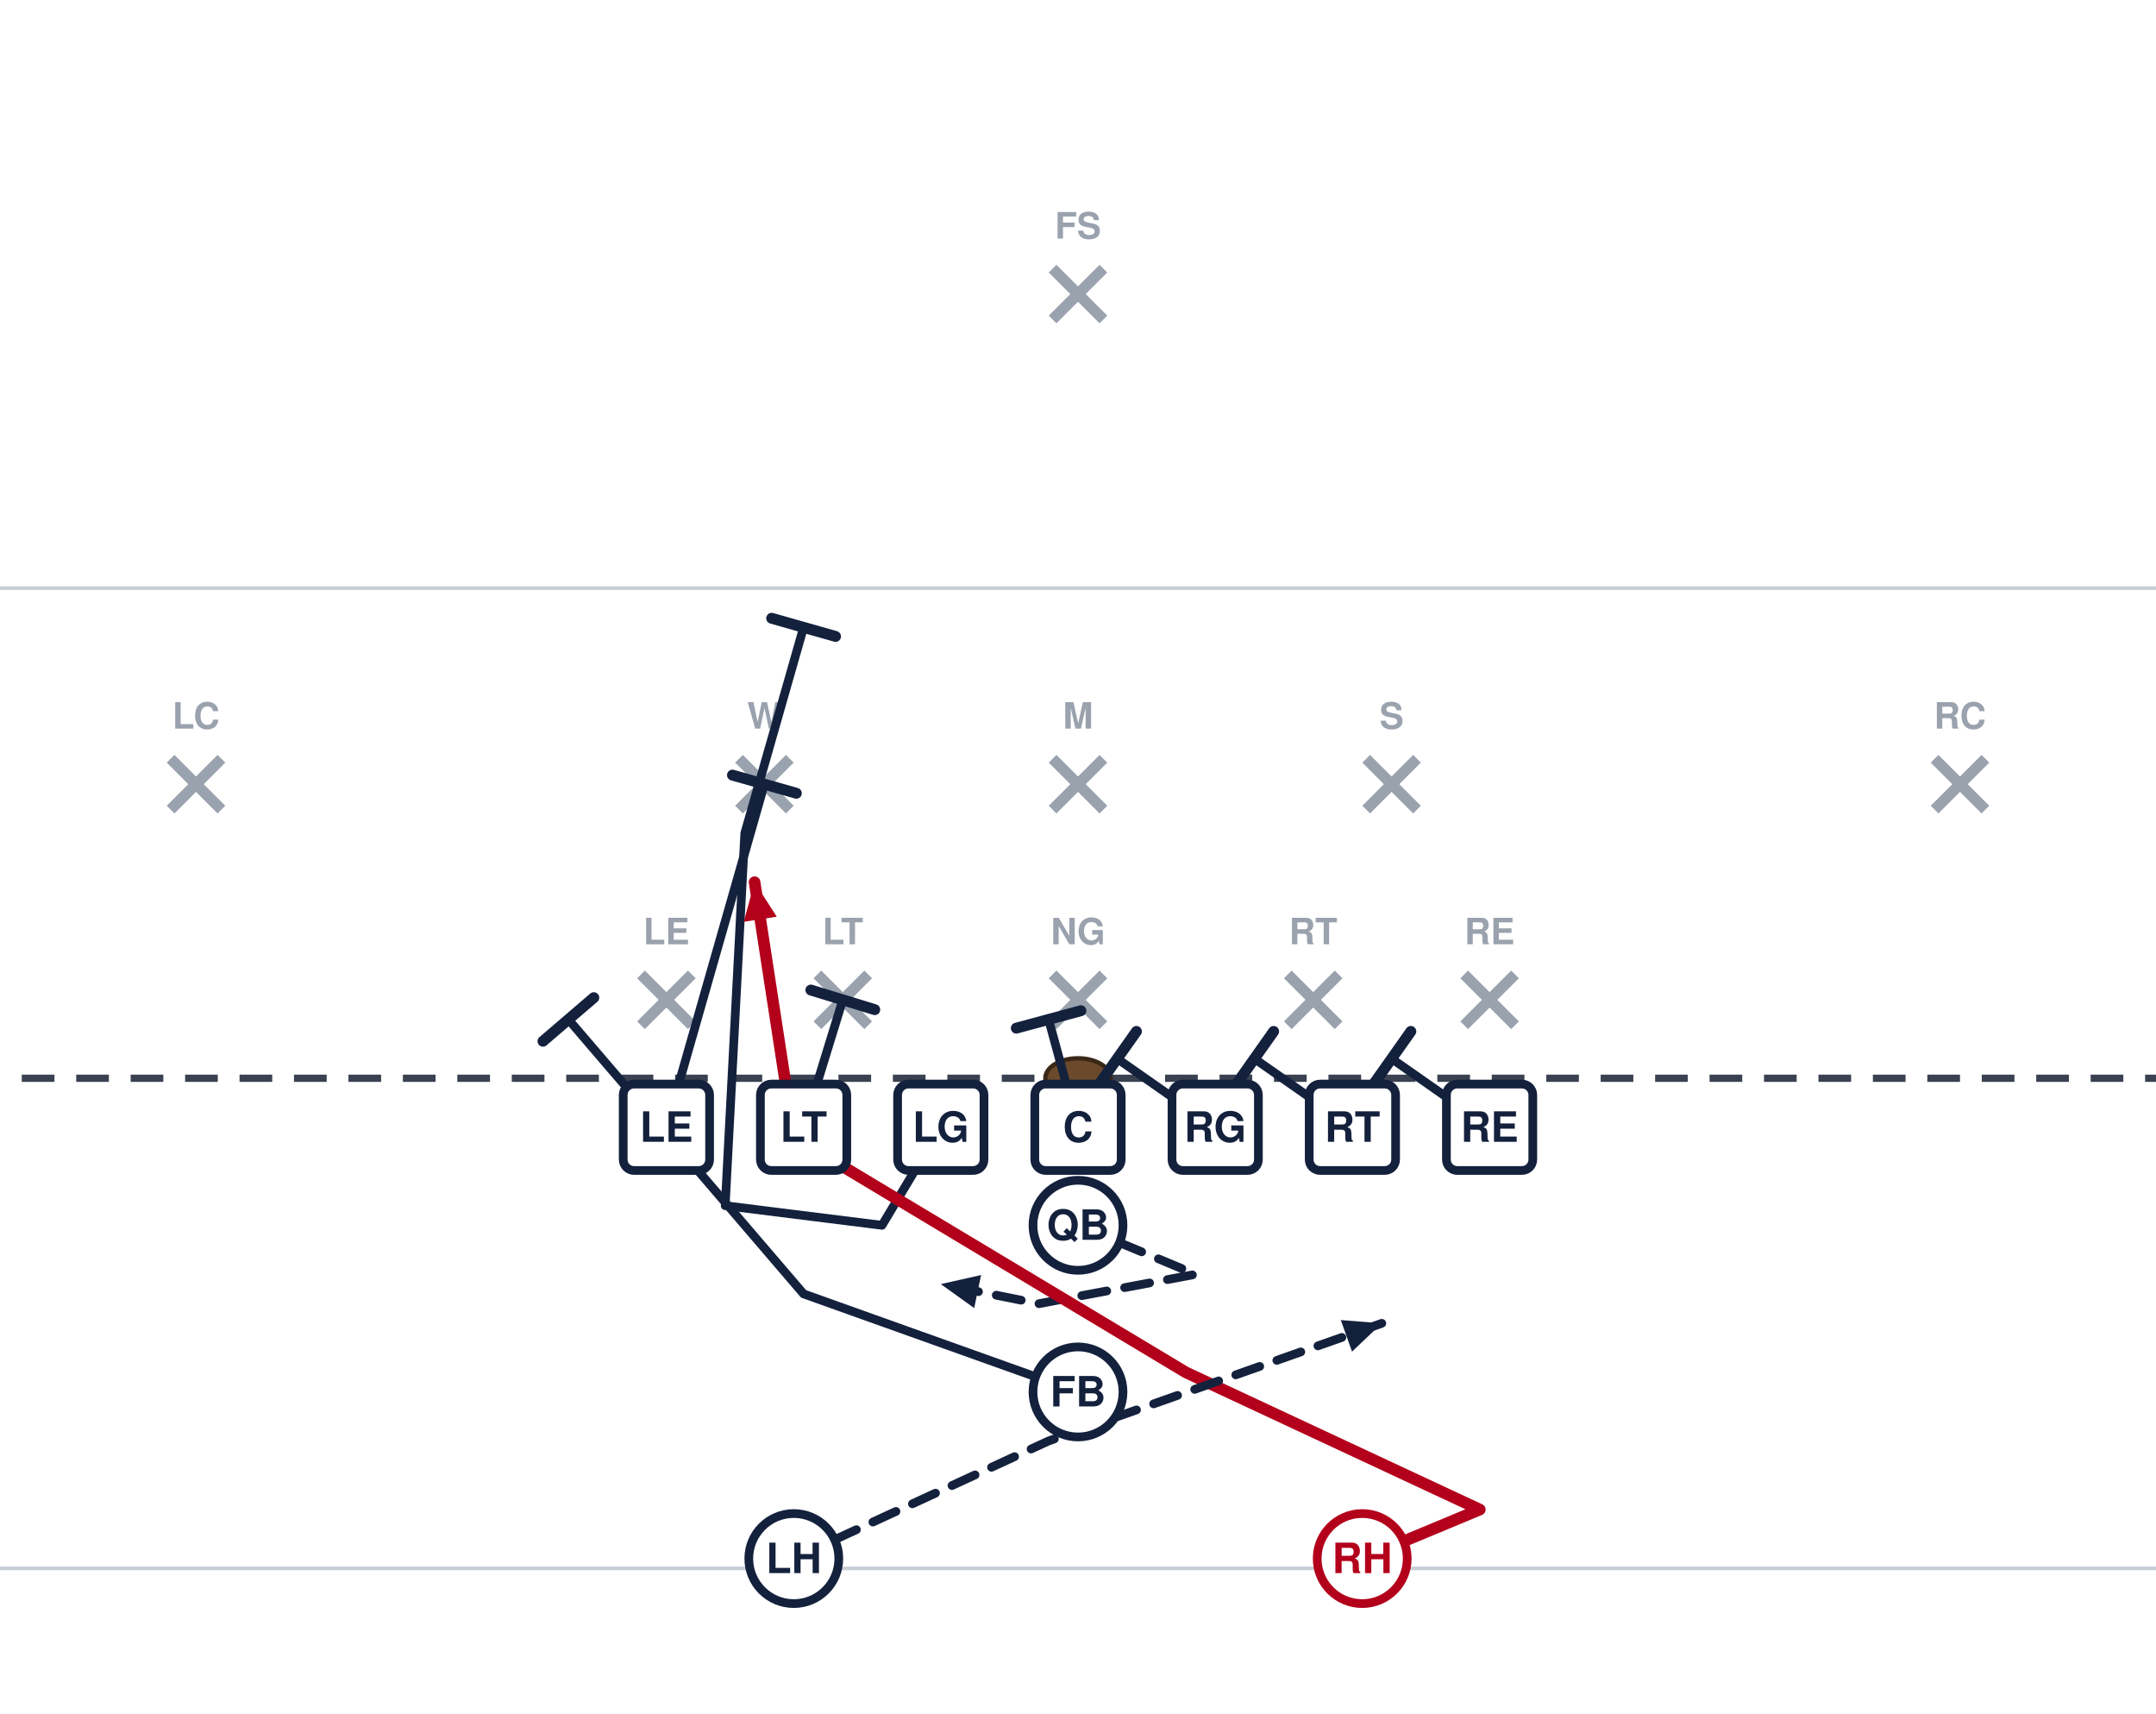
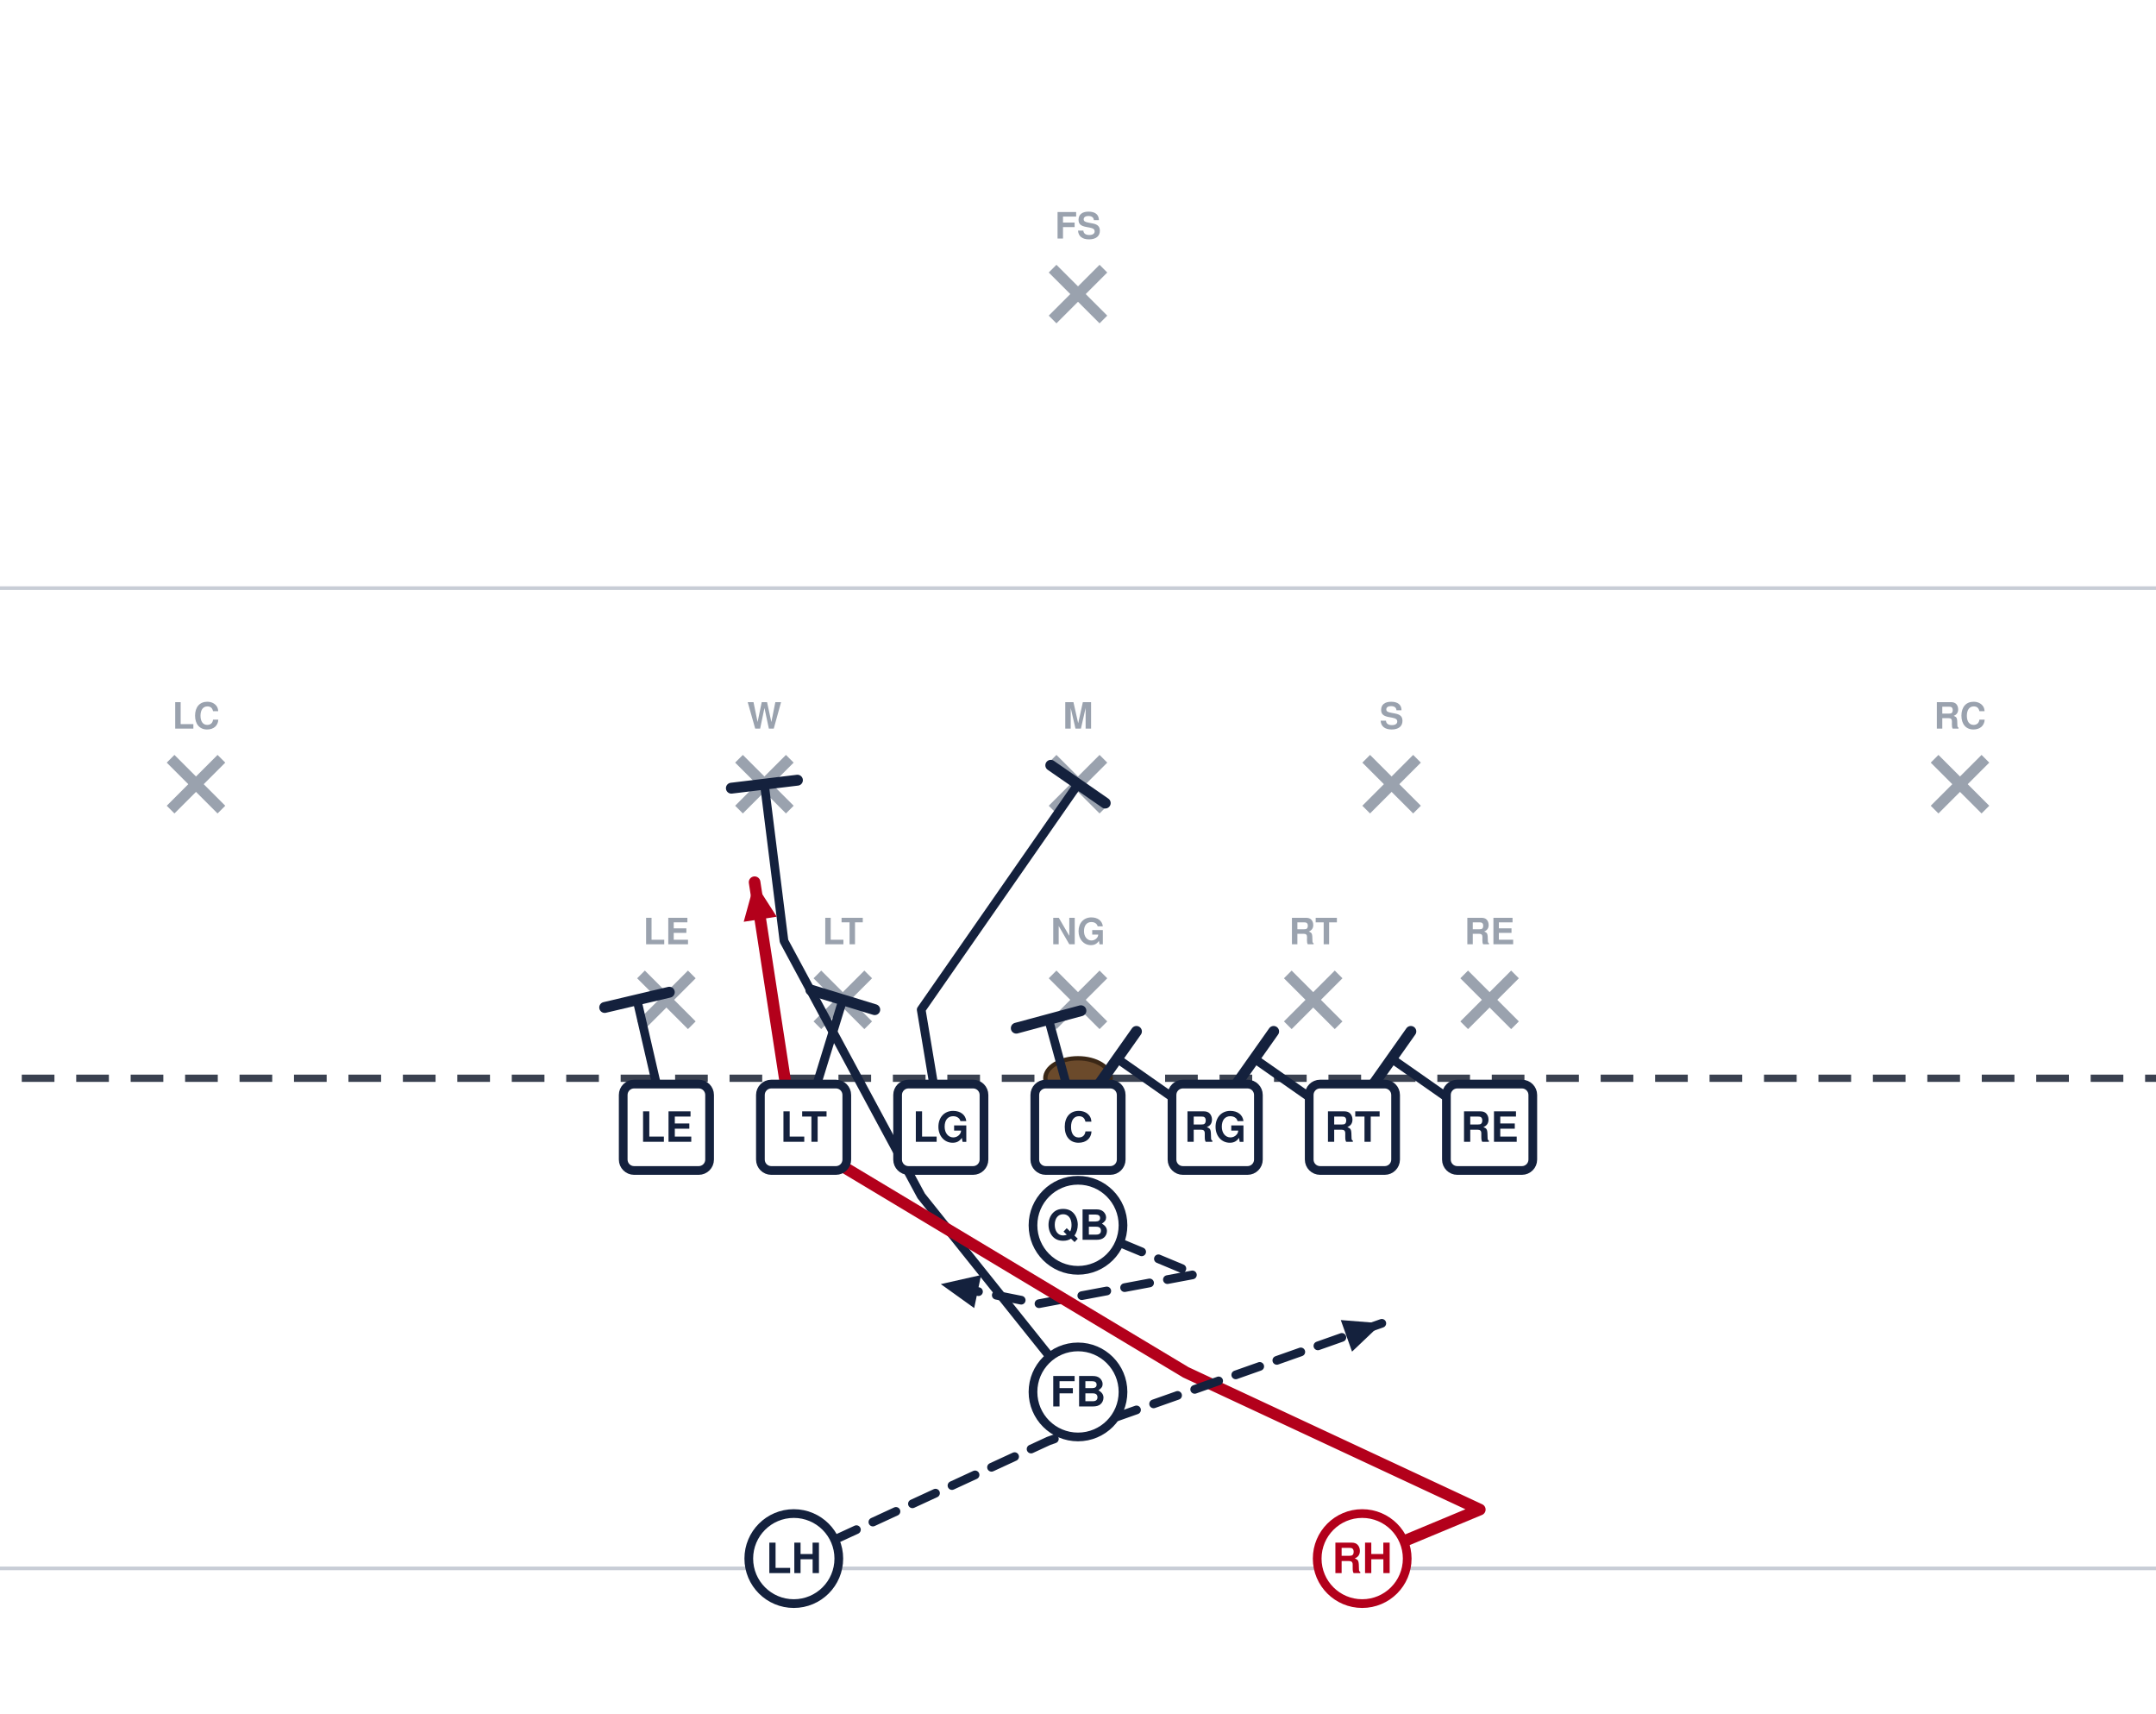
<svg xmlns="http://www.w3.org/2000/svg" width="594" height="472" viewBox="54 27 594 472" font-family="Segoe UI, Helvetica, Arial, sans-serif" role="img">
  <rect x="0" y="0" width="702" height="513" fill="#ffffff" />
  <line x1="0" y1="459.0" x2="702" y2="459.0" stroke="#c8cdd6" stroke-width="1" />
  <line x1="0" y1="189.0" x2="702" y2="189.0" stroke="#c8cdd6" stroke-width="1" />
  <line x1="0" y1="324.0" x2="702" y2="324.0" stroke="#3a4150" stroke-width="2" stroke-dasharray="9 6" />
  <ellipse cx="351.0" cy="324.0" rx="9" ry="5.5" fill="#6b4a2b" stroke="#3a2716" stroke-width="1.2" />
  <line x1="230.6" y1="295.4" x2="244.6" y2="309.4" stroke="#9aa2ae" stroke-width="3" />
  <line x1="244.6" y1="295.4" x2="230.6" y2="309.4" stroke="#9aa2ae" stroke-width="3" />
  <text x="237.6" y="287.1" text-anchor="middle" font-size="10" fill="#9aa2ae" font-weight="600">LE</text>
  <line x1="279.2" y1="295.4" x2="293.2" y2="309.4" stroke="#9aa2ae" stroke-width="3" />
  <line x1="293.2" y1="295.4" x2="279.2" y2="309.4" stroke="#9aa2ae" stroke-width="3" />
  <text x="286.2" y="287.1" text-anchor="middle" font-size="10" fill="#9aa2ae" font-weight="600">LT</text>
  <line x1="344.0" y1="295.4" x2="358.0" y2="309.4" stroke="#9aa2ae" stroke-width="3" />
  <line x1="358.0" y1="295.4" x2="344.0" y2="309.4" stroke="#9aa2ae" stroke-width="3" />
  <text x="351.0" y="287.1" text-anchor="middle" font-size="10" fill="#9aa2ae" font-weight="600">NG</text>
  <line x1="408.8" y1="295.4" x2="422.8" y2="309.4" stroke="#9aa2ae" stroke-width="3" />
  <line x1="422.8" y1="295.4" x2="408.8" y2="309.4" stroke="#9aa2ae" stroke-width="3" />
  <text x="415.8" y="287.1" text-anchor="middle" font-size="10" fill="#9aa2ae" font-weight="600">RT</text>
  <line x1="457.4" y1="295.4" x2="471.4" y2="309.4" stroke="#9aa2ae" stroke-width="3" />
  <line x1="471.4" y1="295.4" x2="457.4" y2="309.4" stroke="#9aa2ae" stroke-width="3" />
  <text x="464.4" y="287.1" text-anchor="middle" font-size="10" fill="#9aa2ae" font-weight="600">RE</text>
  <line x1="257.6" y1="236.0" x2="271.6" y2="250.0" stroke="#9aa2ae" stroke-width="3" />
  <line x1="271.6" y1="236.0" x2="257.6" y2="250.0" stroke="#9aa2ae" stroke-width="3" />
  <text x="264.6" y="227.7" text-anchor="middle" font-size="10" fill="#9aa2ae" font-weight="600">W</text>
  <line x1="344.0" y1="236.0" x2="358.0" y2="250.0" stroke="#9aa2ae" stroke-width="3" />
  <line x1="358.0" y1="236.0" x2="344.0" y2="250.0" stroke="#9aa2ae" stroke-width="3" />
  <text x="351.0" y="227.7" text-anchor="middle" font-size="10" fill="#9aa2ae" font-weight="600">M</text>
  <line x1="430.4" y1="236.0" x2="444.4" y2="250.0" stroke="#9aa2ae" stroke-width="3" />
  <line x1="444.4" y1="236.0" x2="430.4" y2="250.0" stroke="#9aa2ae" stroke-width="3" />
  <text x="437.4" y="227.7" text-anchor="middle" font-size="10" fill="#9aa2ae" font-weight="600">S</text>
  <line x1="101.0" y1="236.0" x2="115.0" y2="250.0" stroke="#9aa2ae" stroke-width="3" />
  <line x1="115.0" y1="236.0" x2="101.0" y2="250.0" stroke="#9aa2ae" stroke-width="3" />
  <text x="108.0" y="227.7" text-anchor="middle" font-size="10" fill="#9aa2ae" font-weight="600">LC</text>
  <line x1="587.0" y1="236.0" x2="601.0" y2="250.0" stroke="#9aa2ae" stroke-width="3" />
  <line x1="601.0" y1="236.0" x2="587.0" y2="250.0" stroke="#9aa2ae" stroke-width="3" />
  <text x="594.0" y="227.7" text-anchor="middle" font-size="10" fill="#9aa2ae" font-weight="600">RC</text>
  <line x1="344.0" y1="101.0" x2="358.0" y2="115.0" stroke="#9aa2ae" stroke-width="3" />
  <line x1="358.0" y1="101.0" x2="344.0" y2="115.0" stroke="#9aa2ae" stroke-width="3" />
  <text x="351.0" y="92.7" text-anchor="middle" font-size="10" fill="#9aa2ae" font-weight="600">FS</text>
  <path d="M464.4,337.5 L437.4,318.6" fill="none" stroke="#14213d" stroke-width="2.4" stroke-linecap="round" stroke-linejoin="round" />
  <line x1="432.1" y1="326.1" x2="442.7" y2="311.1" stroke="#14213d" stroke-width="3.0" stroke-linecap="round" />
  <path d="M426.6,337.5 L399.6,318.6" fill="none" stroke="#14213d" stroke-width="2.4" stroke-linecap="round" stroke-linejoin="round" />
  <line x1="394.3" y1="326.1" x2="404.9" y2="311.1" stroke="#14213d" stroke-width="3.0" stroke-linecap="round" />
  <path d="M388.8,337.5 L361.8,318.6" fill="none" stroke="#14213d" stroke-width="2.4" stroke-linecap="round" stroke-linejoin="round" />
  <line x1="356.5" y1="326.1" x2="367.1" y2="311.1" stroke="#14213d" stroke-width="3.0" stroke-linecap="round" />
  <path d="M351.0,337.5 L342.9,307.8" fill="none" stroke="#14213d" stroke-width="2.4" stroke-linecap="round" stroke-linejoin="round" />
  <line x1="334.0" y1="310.2" x2="351.8" y2="305.4" stroke="#14213d" stroke-width="3.0" stroke-linecap="round" />
-   <path d="M313.2,337.5 L297.0,364.5 L253.8,359.1 L259.2,256.5 L275.4,199.8" fill="none" stroke="#14213d" stroke-width="2.4" stroke-linecap="round" stroke-linejoin="round" />
-   <line x1="266.6" y1="197.3" x2="284.2" y2="202.3" stroke="#14213d" stroke-width="3.0" stroke-linecap="round" />
+   <path d="M313.2,337.5 L307.8,305.1 L351.0,243.0" fill="none" stroke="#14213d" stroke-width="2.4" stroke-linecap="round" stroke-linejoin="round" />
+   <line x1="343.5" y1="237.8" x2="358.5" y2="248.2" stroke="#14213d" stroke-width="3.0" stroke-linecap="round" />
  <path d="M275.4,337.5 L286.2,302.4" fill="none" stroke="#14213d" stroke-width="2.4" stroke-linecap="round" stroke-linejoin="round" />
  <line x1="277.4" y1="299.7" x2="295.0" y2="305.1" stroke="#14213d" stroke-width="3.0" stroke-linecap="round" />
-   <path d="M237.6,337.5 L264.6,243.0" fill="none" stroke="#14213d" stroke-width="2.4" stroke-linecap="round" stroke-linejoin="round" />
-   <line x1="255.8" y1="240.5" x2="273.4" y2="245.5" stroke="#14213d" stroke-width="3.0" stroke-linecap="round" />
+   <path d="M237.6,337.5 L229.5,302.4" fill="none" stroke="#14213d" stroke-width="2.4" stroke-linecap="round" stroke-linejoin="round" />
+   <line x1="220.6" y1="304.5" x2="238.4" y2="300.3" stroke="#14213d" stroke-width="3.0" stroke-linecap="round" />
  <path d="M351.0,364.5 L383.4,378.0 L340.2,386.1 L313.2,380.7" fill="none" stroke="#14213d" stroke-width="2.4" stroke-linecap="round" stroke-linejoin="round" stroke-dasharray="7 5" />
  <polygon points="313.2,380.7 324.3,378.2 322.4,387.3" fill="#14213d" />
-   <path d="M351.0,410.4 L275.4,383.4 L210.6,307.8" fill="none" stroke="#14213d" stroke-width="2.4" stroke-linecap="round" stroke-linejoin="round" />
-   <line x1="203.6" y1="313.8" x2="217.6" y2="301.8" stroke="#14213d" stroke-width="3.0" stroke-linecap="round" />
+   <path d="M351.0,410.4 L307.8,356.4 L270.0,286.2 L264.6,243.0" fill="none" stroke="#14213d" stroke-width="2.4" stroke-linecap="round" stroke-linejoin="round" />
+   <line x1="255.5" y1="244.1" x2="273.7" y2="241.9" stroke="#14213d" stroke-width="3.0" stroke-linecap="round" />
  <path d="M429.3,456.3 L461.7,442.8 L380.7,405.0 L272.7,340.2 L261.9,270.0" fill="none" stroke="#b3001b" stroke-width="3.2" stroke-linecap="round" stroke-linejoin="round" />
  <polygon points="261.9,270.0 268.0,279.5 258.9,280.9" fill="#b3001b" />
  <path d="M272.7,456.3 L342.9,423.9 L434.7,391.5" fill="none" stroke="#14213d" stroke-width="2.4" stroke-linecap="round" stroke-linejoin="round" stroke-dasharray="7 5" />
  <polygon points="434.7,391.5 426.5,399.3 423.4,390.6" fill="#14213d" />
  <rect x="225.7" y="325.6" width="23.8" height="23.8" rx="3" fill="#ffffff" stroke="#14213d" stroke-width="2.4" />
  <text x="237.6" y="341.5" text-anchor="middle" font-size="11.5" font-weight="700" fill="#14213d">LE</text>
  <rect x="263.5" y="325.6" width="23.8" height="23.8" rx="3" fill="#ffffff" stroke="#14213d" stroke-width="2.4" />
  <text x="275.4" y="341.5" text-anchor="middle" font-size="11.5" font-weight="700" fill="#14213d">LT</text>
  <rect x="301.3" y="325.6" width="23.8" height="23.8" rx="3" fill="#ffffff" stroke="#14213d" stroke-width="2.4" />
  <text x="313.2" y="341.5" text-anchor="middle" font-size="11.5" font-weight="700" fill="#14213d">LG</text>
  <rect x="339.1" y="325.6" width="23.8" height="23.8" rx="3" fill="#ffffff" stroke="#14213d" stroke-width="2.4" />
  <text x="351.0" y="341.5" text-anchor="middle" font-size="11.5" font-weight="700" fill="#14213d">C</text>
  <rect x="376.9" y="325.6" width="23.8" height="23.8" rx="3" fill="#ffffff" stroke="#14213d" stroke-width="2.4" />
  <text x="388.8" y="341.5" text-anchor="middle" font-size="11.5" font-weight="700" fill="#14213d">RG</text>
  <rect x="414.7" y="325.6" width="23.8" height="23.8" rx="3" fill="#ffffff" stroke="#14213d" stroke-width="2.4" />
  <text x="426.6" y="341.5" text-anchor="middle" font-size="11.5" font-weight="700" fill="#14213d">RT</text>
  <rect x="452.5" y="325.6" width="23.8" height="23.8" rx="3" fill="#ffffff" stroke="#14213d" stroke-width="2.4" />
  <text x="464.4" y="341.5" text-anchor="middle" font-size="11.5" font-weight="700" fill="#14213d">RE</text>
  <circle cx="351.0" cy="364.5" r="12.4" fill="#ffffff" stroke="#14213d" stroke-width="2.4" />
  <text x="351.0" y="368.5" text-anchor="middle" font-size="11.5" font-weight="700" fill="#14213d">QB</text>
  <circle cx="351.0" cy="410.4" r="12.4" fill="#ffffff" stroke="#14213d" stroke-width="2.4" />
  <text x="351.0" y="414.4" text-anchor="middle" font-size="11.5" font-weight="700" fill="#14213d">FB</text>
  <circle cx="272.7" cy="456.3" r="12.4" fill="#ffffff" stroke="#14213d" stroke-width="2.4" />
  <text x="272.7" y="460.3" text-anchor="middle" font-size="11.5" font-weight="700" fill="#14213d">LH</text>
  <circle cx="429.3" cy="456.3" r="12.4" fill="#ffffff" stroke="#b3001b" stroke-width="2.4" />
  <text x="429.3" y="460.3" text-anchor="middle" font-size="11.5" font-weight="700" fill="#b3001b">RH</text>
</svg>
